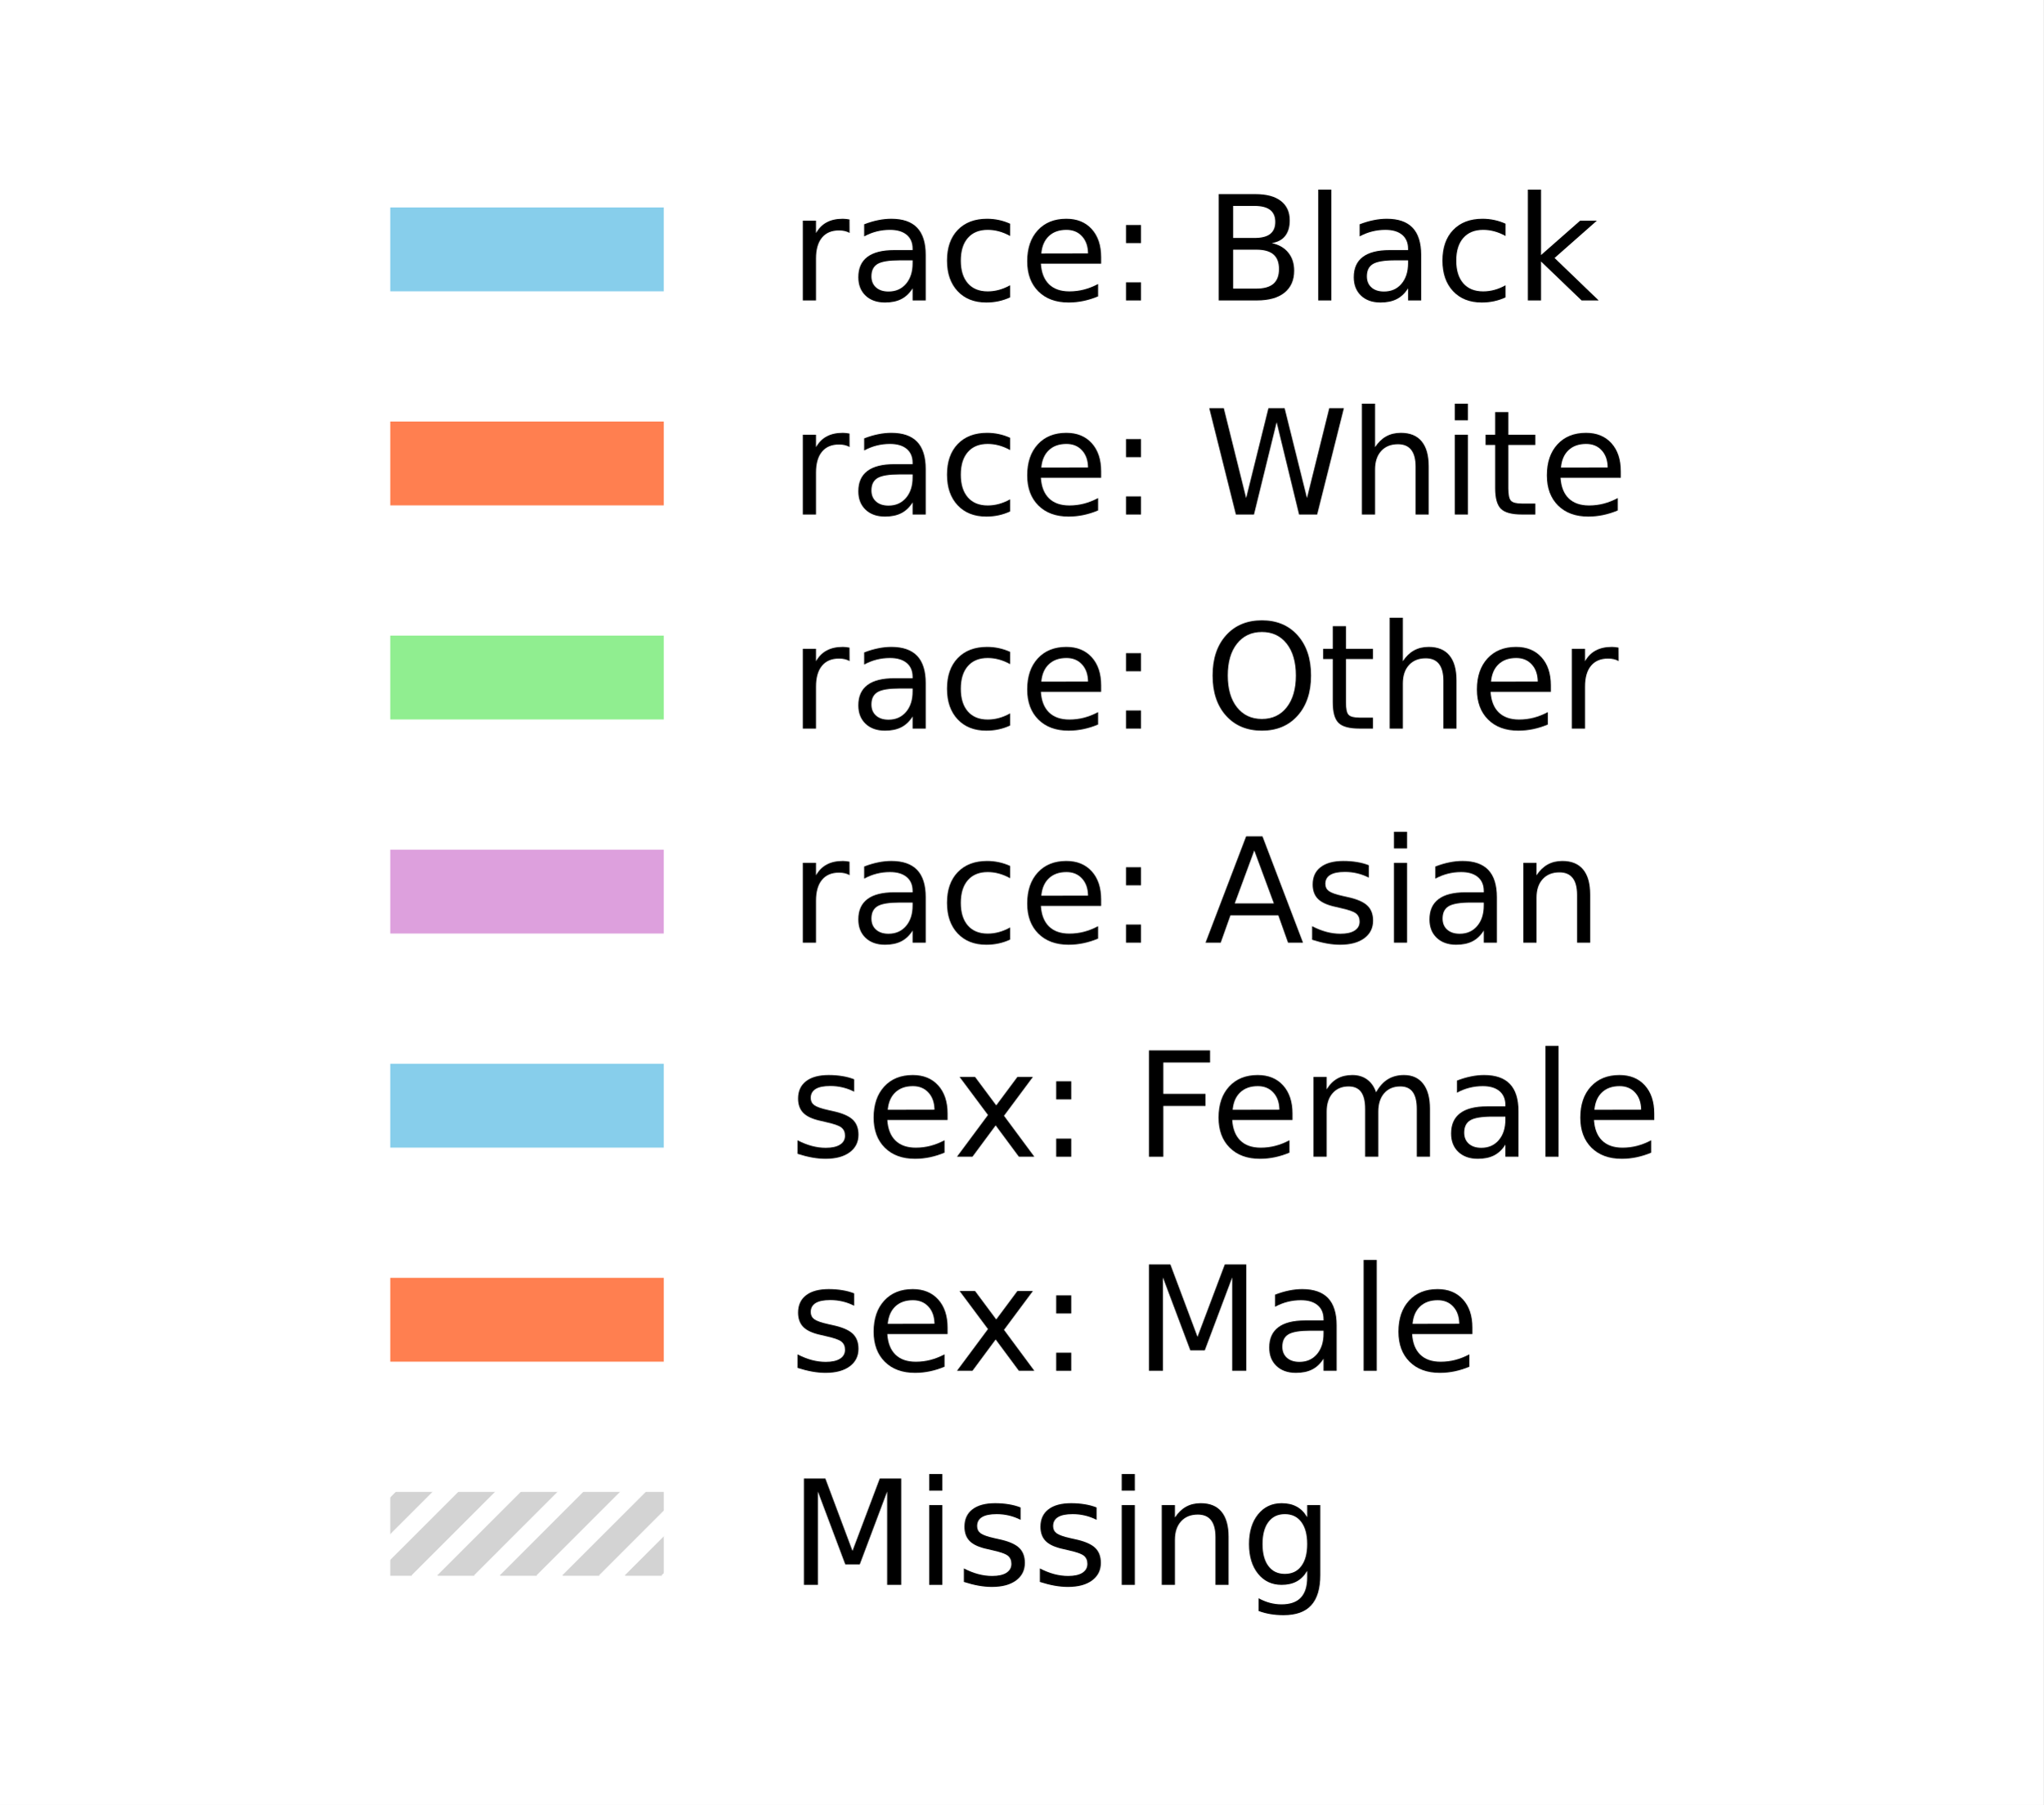
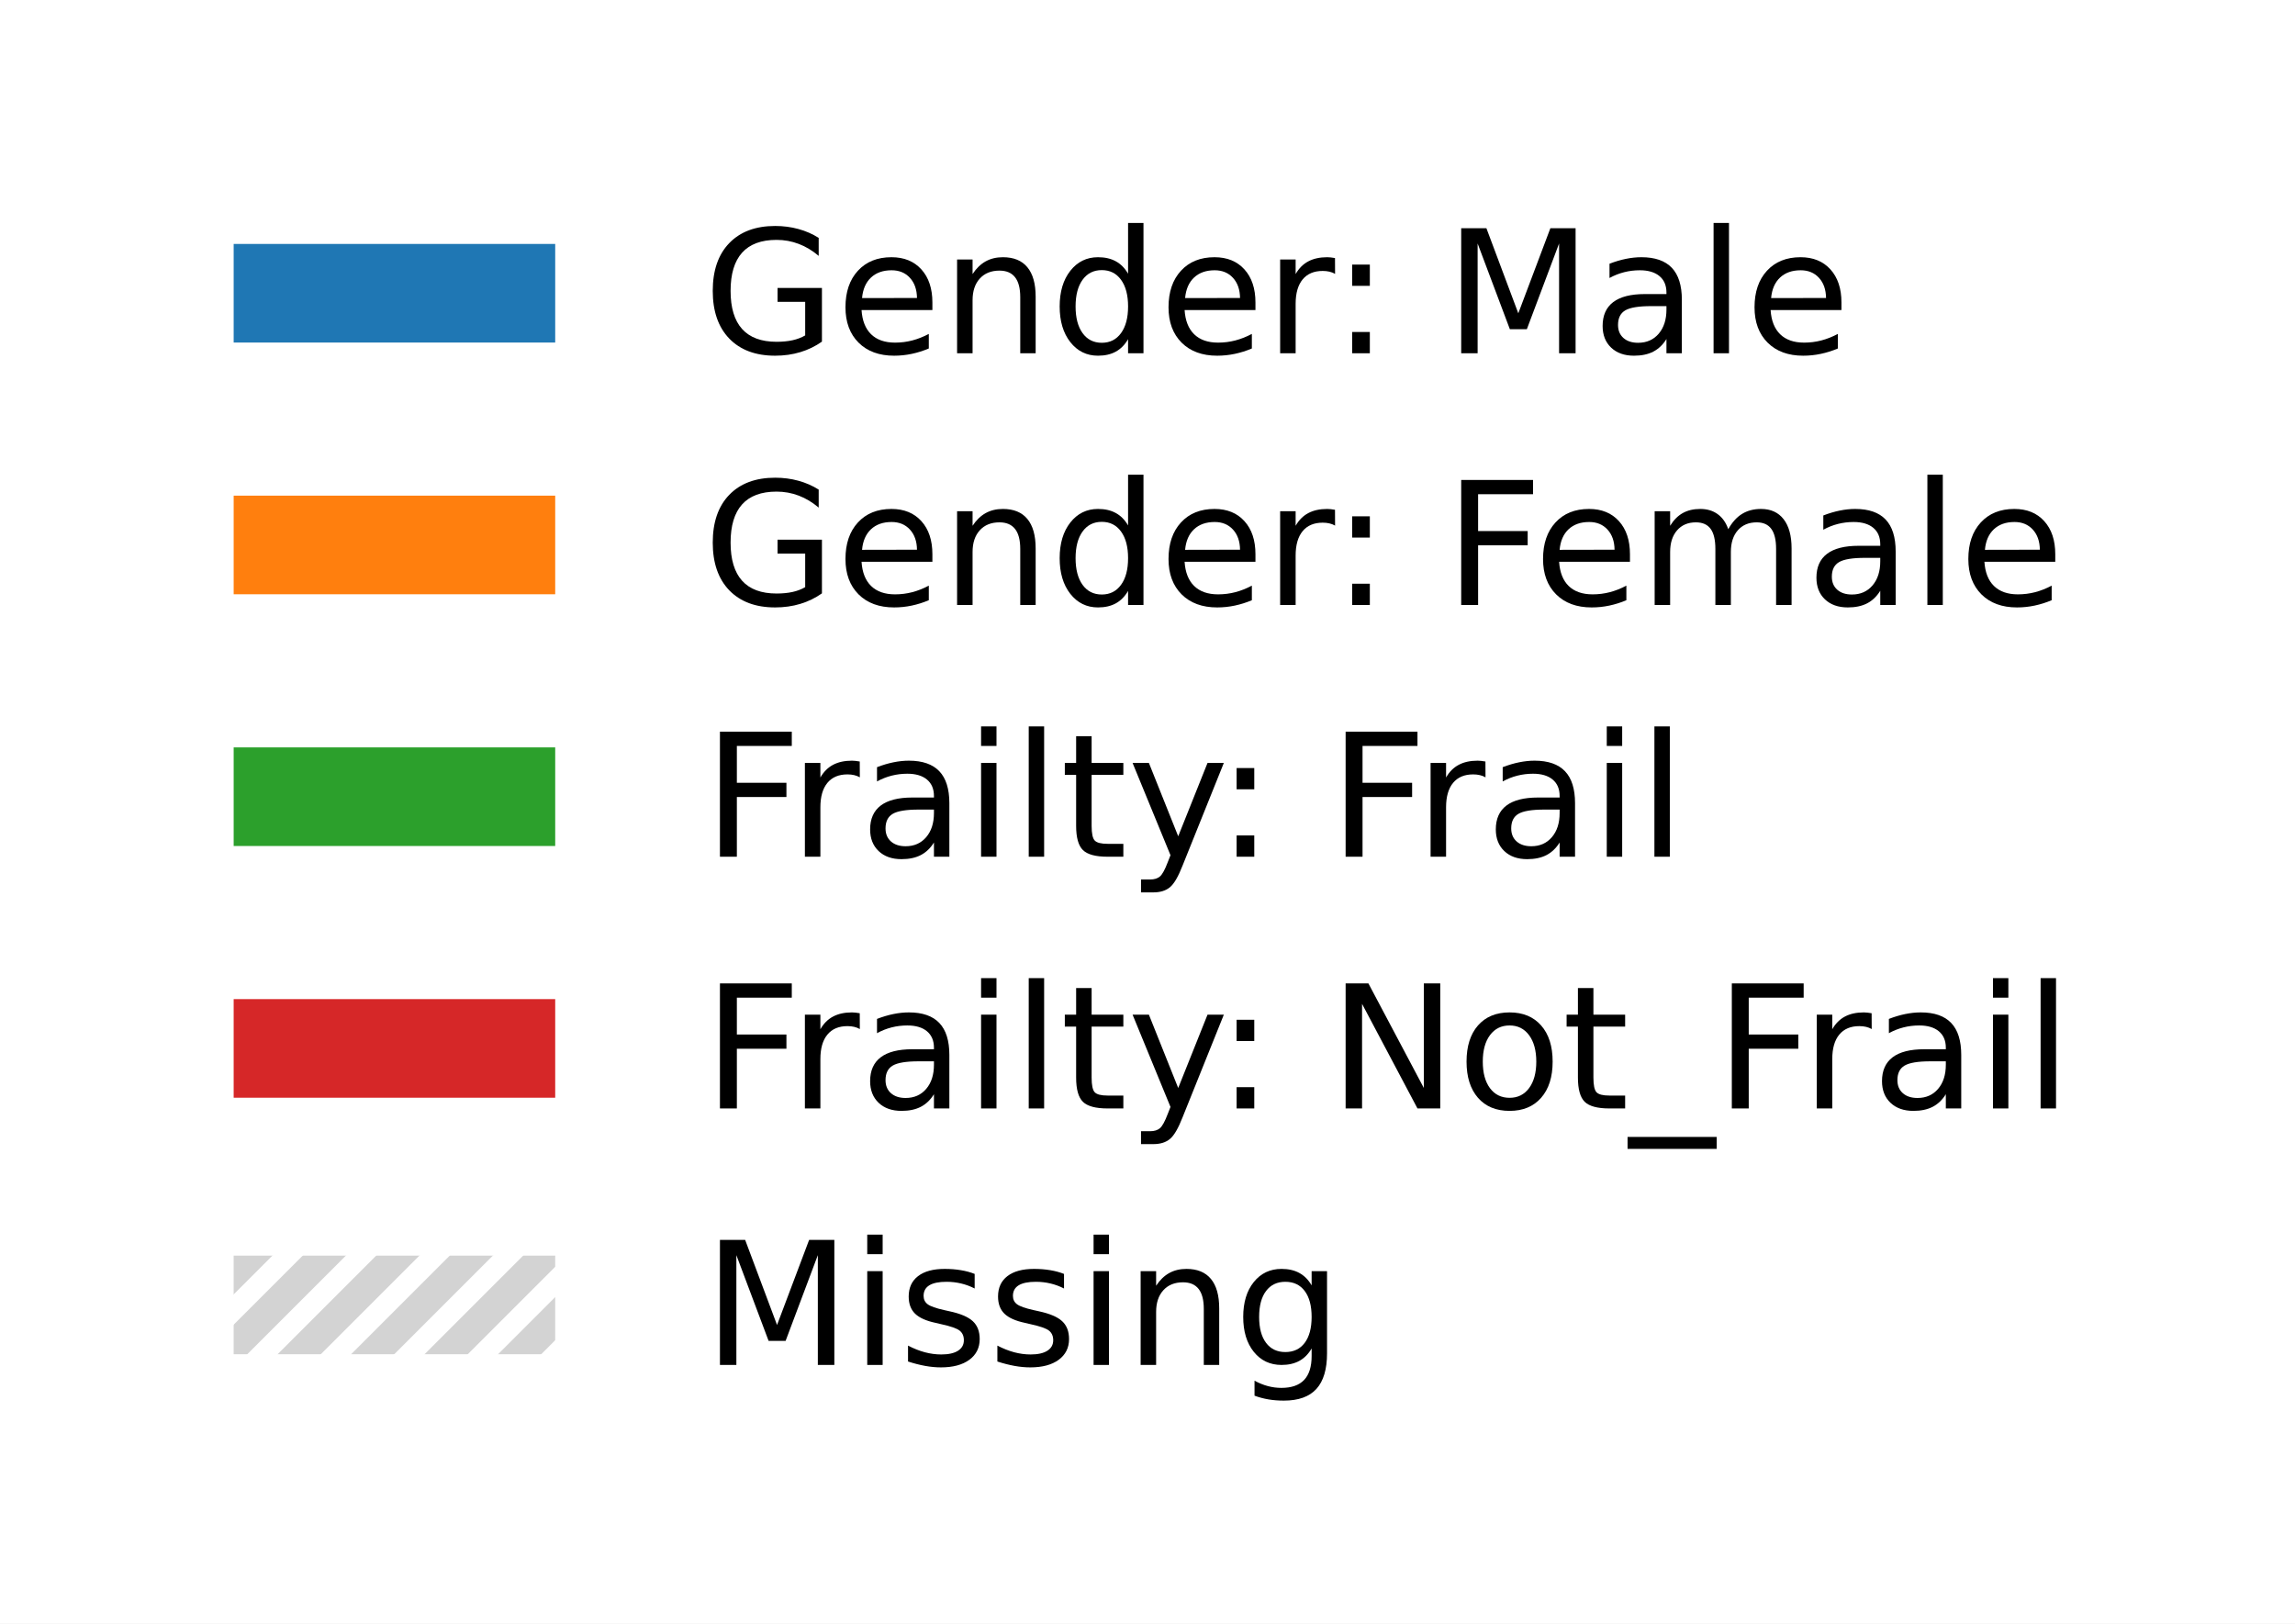
- <svg xmlns="http://www.w3.org/2000/svg" xmlns:xlink="http://www.w3.org/1999/xlink" width="112.05pt" height="98.998pt" viewBox="0 0 112.05 98.998" version="1.1">
+ <svg xmlns="http://www.w3.org/2000/svg" xmlns:xlink="http://www.w3.org/1999/xlink" width="107.06pt" height="75.735pt" viewBox="0 0 107.06 75.735" version="1.1">
  <defs>
    <style type="text/css">*{stroke-linejoin: round; stroke-linecap: butt}</style>
  </defs>
  <g id="figure_1">
    <g id="patch_1">
-       <path d="M 0 98.998  L 112.05 98.998  L 112.05 0  L 0 0  z " style="fill: #ffffff" />
+       <path d="M 0 75.735  L 107.06 75.735  L 107.06 0  L 0 0  z " style="fill: #ffffff" />
    </g>
    <g id="axes_1">
      <g id="legend_1">
        <g id="patch_2">
-           <path d="M 20.902 16.479  L 36.902 16.479  L 36.902 10.879  L 20.902 10.879  z " style="fill: #87ceeb; stroke: #ffffff; stroke-linejoin: miter" />
+           <path d="M 10.4 16.479  L 26.4 16.479  L 26.4 10.879  L 10.4 10.879  z " style="fill: #1f77b4; stroke: #ffffff; stroke-linejoin: miter" />
        </g>
        <g id="text_1">
-           <g transform="translate(43.30188 16.47875) scale(0.08 -0.08)">
+           <g transform="translate(32.8 16.47875) scale(0.08 -0.08)">
            <defs>
+               <path id="DejaVuSans-47" d="M 3809 666  L 3809 1919  L 2778 1919  L 2778 2438  L 4434 2438  L 4434 434  Q 4069 175 3628 42  Q 3188 -91 2688 -91  Q 1594 -91 976 548  Q 359 1188 359 2328  Q 359 3472 976 4111  Q 1594 4750 2688 4750  Q 3144 4750 3555 4637  Q 3966 4525 4313 4306  L 4313 3634  Q 3963 3931 3569 4081  Q 3175 4231 2741 4231  Q 1884 4231 1454 3753  Q 1025 3275 1025 2328  Q 1025 1384 1454 906  Q 1884 428 2741 428  Q 3075 428 3337 486  Q 3600 544 3809 666  z " transform="scale(0.015625)" />
+               <path id="DejaVuSans-65" d="M 3597 1894  L 3597 1613  L 953 1613  Q 991 1019 1311 708  Q 1631 397 2203 397  Q 2534 397 2845 478  Q 3156 559 3463 722  L 3463 178  Q 3153 47 2828 -22  Q 2503 -91 2169 -91  Q 1331 -91 842 396  Q 353 884 353 1716  Q 353 2575 817 3079  Q 1281 3584 2069 3584  Q 2775 3584 3186 3129  Q 3597 2675 3597 1894  z M 3022 2063  Q 3016 2534 2758 2815  Q 2500 3097 2075 3097  Q 1594 3097 1305 2825  Q 1016 2553 972 2059  L 3022 2063  z " transform="scale(0.015625)" />
+               <path id="DejaVuSans-6e" d="M 3513 2113  L 3513 0  L 2938 0  L 2938 2094  Q 2938 2591 2744 2837  Q 2550 3084 2163 3084  Q 1697 3084 1428 2787  Q 1159 2491 1159 1978  L 1159 0  L 581 0  L 581 3500  L 1159 3500  L 1159 2956  Q 1366 3272 1645 3428  Q 1925 3584 2291 3584  Q 2894 3584 3203 3211  Q 3513 2838 3513 2113  z " transform="scale(0.015625)" />
+               <path id="DejaVuSans-64" d="M 2906 2969  L 2906 4863  L 3481 4863  L 3481 0  L 2906 0  L 2906 525  Q 2725 213 2448 61  Q 2172 -91 1784 -91  Q 1150 -91 751 415  Q 353 922 353 1747  Q 353 2572 751 3078  Q 1150 3584 1784 3584  Q 2172 3584 2448 3432  Q 2725 3281 2906 2969  z M 947 1747  Q 947 1113 1208 752  Q 1469 391 1925 391  Q 2381 391 2643 752  Q 2906 1113 2906 1747  Q 2906 2381 2643 2742  Q 2381 3103 1925 3103  Q 1469 3103 1208 2742  Q 947 2381 947 1747  z " transform="scale(0.015625)" />
              <path id="DejaVuSans-72" d="M 2631 2963  Q 2534 3019 2420 3045  Q 2306 3072 2169 3072  Q 1681 3072 1420 2755  Q 1159 2438 1159 1844  L 1159 0  L 581 0  L 581 3500  L 1159 3500  L 1159 2956  Q 1341 3275 1631 3429  Q 1922 3584 2338 3584  Q 2397 3584 2469 3576  Q 2541 3569 2628 3553  L 2631 2963  z " transform="scale(0.015625)" />
-               <path id="DejaVuSans-61" d="M 2194 1759  Q 1497 1759 1228 1600  Q 959 1441 959 1056  Q 959 750 1161 570  Q 1363 391 1709 391  Q 2188 391 2477 730  Q 2766 1069 2766 1631  L 2766 1759  L 2194 1759  z M 3341 1997  L 3341 0  L 2766 0  L 2766 531  Q 2569 213 2275 61  Q 1981 -91 1556 -91  Q 1019 -91 701 211  Q 384 513 384 1019  Q 384 1609 779 1909  Q 1175 2209 1959 2209  L 2766 2209  L 2766 2266  Q 2766 2663 2505 2880  Q 2244 3097 1772 3097  Q 1472 3097 1187 3025  Q 903 2953 641 2809  L 641 3341  Q 956 3463 1253 3523  Q 1550 3584 1831 3584  Q 2591 3584 2966 3190  Q 3341 2797 3341 1997  z " transform="scale(0.015625)" />
-               <path id="DejaVuSans-63" d="M 3122 3366  L 3122 2828  Q 2878 2963 2633 3030  Q 2388 3097 2138 3097  Q 1578 3097 1268 2742  Q 959 2388 959 1747  Q 959 1106 1268 751  Q 1578 397 2138 397  Q 2388 397 2633 464  Q 2878 531 3122 666  L 3122 134  Q 2881 22 2623 -34  Q 2366 -91 2075 -91  Q 1284 -91 818 406  Q 353 903 353 1747  Q 353 2603 823 3093  Q 1294 3584 2113 3584  Q 2378 3584 2631 3529  Q 2884 3475 3122 3366  z " transform="scale(0.015625)" />
-               <path id="DejaVuSans-65" d="M 3597 1894  L 3597 1613  L 953 1613  Q 991 1019 1311 708  Q 1631 397 2203 397  Q 2534 397 2845 478  Q 3156 559 3463 722  L 3463 178  Q 3153 47 2828 -22  Q 2503 -91 2169 -91  Q 1331 -91 842 396  Q 353 884 353 1716  Q 353 2575 817 3079  Q 1281 3584 2069 3584  Q 2775 3584 3186 3129  Q 3597 2675 3597 1894  z M 3022 2063  Q 3016 2534 2758 2815  Q 2500 3097 2075 3097  Q 1594 3097 1305 2825  Q 1016 2553 972 2059  L 3022 2063  z " transform="scale(0.015625)" />
              <path id="DejaVuSans-3a" d="M 750 794  L 1409 794  L 1409 0  L 750 0  L 750 794  z M 750 3309  L 1409 3309  L 1409 2516  L 750 2516  L 750 3309  z " transform="scale(0.015625)" />
              <path id="DejaVuSans-20" transform="scale(0.015625)" />
-               <path id="DejaVuSans-42" d="M 1259 2228  L 1259 519  L 2272 519  Q 2781 519 3026 730  Q 3272 941 3272 1375  Q 3272 1813 3026 2020  Q 2781 2228 2272 2228  L 1259 2228  z M 1259 4147  L 1259 2741  L 2194 2741  Q 2656 2741 2882 2914  Q 3109 3088 3109 3444  Q 3109 3797 2882 3972  Q 2656 4147 2194 4147  L 1259 4147  z M 628 4666  L 2241 4666  Q 2963 4666 3353 4366  Q 3744 4066 3744 3513  Q 3744 3084 3544 2831  Q 3344 2578 2956 2516  Q 3422 2416 3680 2098  Q 3938 1781 3938 1306  Q 3938 681 3513 340  Q 3088 0 2303 0  L 628 0  L 628 4666  z " transform="scale(0.015625)" />
+               <path id="DejaVuSans-4d" d="M 628 4666  L 1569 4666  L 2759 1491  L 3956 4666  L 4897 4666  L 4897 0  L 4281 0  L 4281 4097  L 3078 897  L 2444 897  L 1241 4097  L 1241 0  L 628 0  L 628 4666  z " transform="scale(0.015625)" />
+               <path id="DejaVuSans-61" d="M 2194 1759  Q 1497 1759 1228 1600  Q 959 1441 959 1056  Q 959 750 1161 570  Q 1363 391 1709 391  Q 2188 391 2477 730  Q 2766 1069 2766 1631  L 2766 1759  L 2194 1759  z M 3341 1997  L 3341 0  L 2766 0  L 2766 531  Q 2569 213 2275 61  Q 1981 -91 1556 -91  Q 1019 -91 701 211  Q 384 513 384 1019  Q 384 1609 779 1909  Q 1175 2209 1959 2209  L 2766 2209  L 2766 2266  Q 2766 2663 2505 2880  Q 2244 3097 1772 3097  Q 1472 3097 1187 3025  Q 903 2953 641 2809  L 641 3341  Q 956 3463 1253 3523  Q 1550 3584 1831 3584  Q 2591 3584 2966 3190  Q 3341 2797 3341 1997  z " transform="scale(0.015625)" />
              <path id="DejaVuSans-6c" d="M 603 4863  L 1178 4863  L 1178 0  L 603 0  L 603 4863  z " transform="scale(0.015625)" />
-               <path id="DejaVuSans-6b" d="M 581 4863  L 1159 4863  L 1159 1991  L 2875 3500  L 3609 3500  L 1753 1863  L 3688 0  L 2938 0  L 1159 1709  L 1159 0  L 581 0  L 581 4863  z " transform="scale(0.015625)" />
            </defs>
-             <use xlink:href="#DejaVuSans-72" />
-             <use xlink:href="#DejaVuSans-61" transform="translate(41.11328 0)" />
-             <use xlink:href="#DejaVuSans-63" transform="translate(102.3926 0)" />
-             <use xlink:href="#DejaVuSans-65" transform="translate(157.373 0)" />
-             <use xlink:href="#DejaVuSans-3a" transform="translate(218.8965 0)" />
-             <use xlink:href="#DejaVuSans-20" transform="translate(252.5879 0)" />
-             <use xlink:href="#DejaVuSans-42" transform="translate(284.375 0)" />
-             <use xlink:href="#DejaVuSans-6c" transform="translate(352.9785 0)" />
-             <use xlink:href="#DejaVuSans-61" transform="translate(380.7617 0)" />
-             <use xlink:href="#DejaVuSans-63" transform="translate(442.041 0)" />
-             <use xlink:href="#DejaVuSans-6b" transform="translate(497.0215 0)" />
+             <use xlink:href="#DejaVuSans-47" />
+             <use xlink:href="#DejaVuSans-65" x="77.49" />
+             <use xlink:href="#DejaVuSans-6e" x="139.014" />
+             <use xlink:href="#DejaVuSans-64" x="202.393" />
+             <use xlink:href="#DejaVuSans-65" x="265.869" />
+             <use xlink:href="#DejaVuSans-72" x="327.393" />
+             <use xlink:href="#DejaVuSans-3a" x="366.756" />
+             <use xlink:href="#DejaVuSans-20" x="400.447" />
+             <use xlink:href="#DejaVuSans-4d" x="432.234" />
+             <use xlink:href="#DejaVuSans-61" x="518.514" />
+             <use xlink:href="#DejaVuSans-6c" x="579.793" />
+             <use xlink:href="#DejaVuSans-65" x="607.576" />
          </g>
        </g>
        <g id="patch_3">
-           <path d="M 20.902 28.221  L 36.902 28.221  L 36.902 22.621  L 20.902 22.621  z " style="fill: #ff7f50; stroke: #ffffff; stroke-linejoin: miter" />
+           <path d="M 10.4 28.221  L 26.4 28.221  L 26.4 22.621  L 10.4 22.621  z " style="fill: #ff7f0e; stroke: #ffffff; stroke-linejoin: miter" />
        </g>
        <g id="text_2">
-           <g transform="translate(43.30188 28.22125) scale(0.08 -0.08)">
+           <g transform="translate(32.8 28.22125) scale(0.08 -0.08)">
            <defs>
-               <path id="DejaVuSans-57" d="M 213 4666  L 850 4666  L 1831 722  L 2809 4666  L 3519 4666  L 4500 722  L 5478 4666  L 6119 4666  L 4947 0  L 4153 0  L 3169 4050  L 2175 0  L 1381 0  L 213 4666  z " transform="scale(0.015625)" />
-               <path id="DejaVuSans-68" d="M 3513 2113  L 3513 0  L 2938 0  L 2938 2094  Q 2938 2591 2744 2837  Q 2550 3084 2163 3084  Q 1697 3084 1428 2787  Q 1159 2491 1159 1978  L 1159 0  L 581 0  L 581 4863  L 1159 4863  L 1159 2956  Q 1366 3272 1645 3428  Q 1925 3584 2291 3584  Q 2894 3584 3203 3211  Q 3513 2838 3513 2113  z " transform="scale(0.015625)" />
-               <path id="DejaVuSans-69" d="M 603 3500  L 1178 3500  L 1178 0  L 603 0  L 603 3500  z M 603 4863  L 1178 4863  L 1178 4134  L 603 4134  L 603 4863  z " transform="scale(0.015625)" />
-               <path id="DejaVuSans-74" d="M 1172 4494  L 1172 3500  L 2356 3500  L 2356 3053  L 1172 3053  L 1172 1153  Q 1172 725 1289 603  Q 1406 481 1766 481  L 2356 481  L 2356 0  L 1766 0  Q 1100 0 847 248  Q 594 497 594 1153  L 594 3053  L 172 3053  L 172 3500  L 594 3500  L 594 4494  L 1172 4494  z " transform="scale(0.015625)" />
+               <path id="DejaVuSans-46" d="M 628 4666  L 3309 4666  L 3309 4134  L 1259 4134  L 1259 2759  L 3109 2759  L 3109 2228  L 1259 2228  L 1259 0  L 628 0  L 628 4666  z " transform="scale(0.015625)" />
+               <path id="DejaVuSans-6d" d="M 3328 2828  Q 3544 3216 3844 3400  Q 4144 3584 4550 3584  Q 5097 3584 5394 3201  Q 5691 2819 5691 2113  L 5691 0  L 5113 0  L 5113 2094  Q 5113 2597 4934 2840  Q 4756 3084 4391 3084  Q 3944 3084 3684 2787  Q 3425 2491 3425 1978  L 3425 0  L 2847 0  L 2847 2094  Q 2847 2600 2669 2842  Q 2491 3084 2119 3084  Q 1678 3084 1418 2786  Q 1159 2488 1159 1978  L 1159 0  L 581 0  L 581 3500  L 1159 3500  L 1159 2956  Q 1356 3278 1631 3431  Q 1906 3584 2284 3584  Q 2666 3584 2933 3390  Q 3200 3197 3328 2828  z " transform="scale(0.015625)" />
            </defs>
-             <use xlink:href="#DejaVuSans-72" />
-             <use xlink:href="#DejaVuSans-61" transform="translate(41.11328 0)" />
-             <use xlink:href="#DejaVuSans-63" transform="translate(102.3926 0)" />
-             <use xlink:href="#DejaVuSans-65" transform="translate(157.373 0)" />
-             <use xlink:href="#DejaVuSans-3a" transform="translate(218.8965 0)" />
-             <use xlink:href="#DejaVuSans-20" transform="translate(252.5879 0)" />
-             <use xlink:href="#DejaVuSans-57" transform="translate(284.375 0)" />
-             <use xlink:href="#DejaVuSans-68" transform="translate(383.252 0)" />
-             <use xlink:href="#DejaVuSans-69" transform="translate(446.6309 0)" />
-             <use xlink:href="#DejaVuSans-74" transform="translate(474.4141 0)" />
-             <use xlink:href="#DejaVuSans-65" transform="translate(513.623 0)" />
+             <use xlink:href="#DejaVuSans-47" />
+             <use xlink:href="#DejaVuSans-65" x="77.49" />
+             <use xlink:href="#DejaVuSans-6e" x="139.014" />
+             <use xlink:href="#DejaVuSans-64" x="202.393" />
+             <use xlink:href="#DejaVuSans-65" x="265.869" />
+             <use xlink:href="#DejaVuSans-72" x="327.393" />
+             <use xlink:href="#DejaVuSans-3a" x="366.756" />
+             <use xlink:href="#DejaVuSans-20" x="400.447" />
+             <use xlink:href="#DejaVuSans-46" x="432.234" />
+             <use xlink:href="#DejaVuSans-65" x="484.254" />
+             <use xlink:href="#DejaVuSans-6d" x="545.777" />
+             <use xlink:href="#DejaVuSans-61" x="643.189" />
+             <use xlink:href="#DejaVuSans-6c" x="704.469" />
+             <use xlink:href="#DejaVuSans-65" x="732.252" />
          </g>
        </g>
        <g id="patch_4">
-           <path d="M 20.902 39.964  L 36.902 39.964  L 36.902 34.364  L 20.902 34.364  z " style="fill: #90ee90; stroke: #ffffff; stroke-linejoin: miter" />
+           <path d="M 10.4 39.964  L 26.4 39.964  L 26.4 34.364  L 10.4 34.364  z " style="fill: #2ca02c; stroke: #ffffff; stroke-linejoin: miter" />
        </g>
        <g id="text_3">
-           <g transform="translate(43.30188 39.96375) scale(0.08 -0.08)">
+           <g transform="translate(32.8 39.96375) scale(0.08 -0.08)">
            <defs>
-               <path id="DejaVuSans-4f" d="M 2522 4238  Q 1834 4238 1429 3725  Q 1025 3213 1025 2328  Q 1025 1447 1429 934  Q 1834 422 2522 422  Q 3209 422 3611 934  Q 4013 1447 4013 2328  Q 4013 3213 3611 3725  Q 3209 4238 2522 4238  z M 2522 4750  Q 3503 4750 4090 4092  Q 4678 3434 4678 2328  Q 4678 1225 4090 567  Q 3503 -91 2522 -91  Q 1538 -91 948 565  Q 359 1222 359 2328  Q 359 3434 948 4092  Q 1538 4750 2522 4750  z " transform="scale(0.015625)" />
+               <path id="DejaVuSans-69" d="M 603 3500  L 1178 3500  L 1178 0  L 603 0  L 603 3500  z M 603 4863  L 1178 4863  L 1178 4134  L 603 4134  L 603 4863  z " transform="scale(0.015625)" />
+               <path id="DejaVuSans-74" d="M 1172 4494  L 1172 3500  L 2356 3500  L 2356 3053  L 1172 3053  L 1172 1153  Q 1172 725 1289 603  Q 1406 481 1766 481  L 2356 481  L 2356 0  L 1766 0  Q 1100 0 847 248  Q 594 497 594 1153  L 594 3053  L 172 3053  L 172 3500  L 594 3500  L 594 4494  L 1172 4494  z " transform="scale(0.015625)" />
+               <path id="DejaVuSans-79" d="M 2059 -325  Q 1816 -950 1584 -1140  Q 1353 -1331 966 -1331  L 506 -1331  L 506 -850  L 844 -850  Q 1081 -850 1212 -737  Q 1344 -625 1503 -206  L 1606 56  L 191 3500  L 800 3500  L 1894 763  L 2988 3500  L 3597 3500  L 2059 -325  z " transform="scale(0.015625)" />
            </defs>
-             <use xlink:href="#DejaVuSans-72" />
-             <use xlink:href="#DejaVuSans-61" transform="translate(41.11328 0)" />
-             <use xlink:href="#DejaVuSans-63" transform="translate(102.3926 0)" />
-             <use xlink:href="#DejaVuSans-65" transform="translate(157.373 0)" />
-             <use xlink:href="#DejaVuSans-3a" transform="translate(218.8965 0)" />
-             <use xlink:href="#DejaVuSans-20" transform="translate(252.5879 0)" />
-             <use xlink:href="#DejaVuSans-4f" transform="translate(284.375 0)" />
-             <use xlink:href="#DejaVuSans-74" transform="translate(363.0859 0)" />
-             <use xlink:href="#DejaVuSans-68" transform="translate(402.2949 0)" />
-             <use xlink:href="#DejaVuSans-65" transform="translate(465.6738 0)" />
-             <use xlink:href="#DejaVuSans-72" transform="translate(527.1973 0)" />
+             <use xlink:href="#DejaVuSans-46" />
+             <use xlink:href="#DejaVuSans-72" x="50.27" />
+             <use xlink:href="#DejaVuSans-61" x="91.383" />
+             <use xlink:href="#DejaVuSans-69" x="152.662" />
+             <use xlink:href="#DejaVuSans-6c" x="180.445" />
+             <use xlink:href="#DejaVuSans-74" x="208.229" />
+             <use xlink:href="#DejaVuSans-79" x="247.438" />
+             <use xlink:href="#DejaVuSans-3a" x="299.367" />
+             <use xlink:href="#DejaVuSans-20" x="333.059" />
+             <use xlink:href="#DejaVuSans-46" x="364.846" />
+             <use xlink:href="#DejaVuSans-72" x="415.115" />
+             <use xlink:href="#DejaVuSans-61" x="456.229" />
+             <use xlink:href="#DejaVuSans-69" x="517.508" />
+             <use xlink:href="#DejaVuSans-6c" x="545.291" />
          </g>
        </g>
        <g id="patch_5">
-           <path d="M 20.902 51.706  L 36.902 51.706  L 36.902 46.106  L 20.902 46.106  z " style="fill: #dda0dd; stroke: #ffffff; stroke-linejoin: miter" />
+           <path d="M 10.4 51.706  L 26.4 51.706  L 26.4 46.106  L 10.4 46.106  z " style="fill: #d62728; stroke: #ffffff; stroke-linejoin: miter" />
        </g>
        <g id="text_4">
-           <g transform="translate(43.30188 51.70625) scale(0.08 -0.08)">
+           <g transform="translate(32.8 51.70625) scale(0.08 -0.08)">
            <defs>
-               <path id="DejaVuSans-41" d="M 2188 4044  L 1331 1722  L 3047 1722  L 2188 4044  z M 1831 4666  L 2547 4666  L 4325 0  L 3669 0  L 3244 1197  L 1141 1197  L 716 0  L 50 0  L 1831 4666  z " transform="scale(0.015625)" />
-               <path id="DejaVuSans-73" d="M 2834 3397  L 2834 2853  Q 2591 2978 2328 3040  Q 2066 3103 1784 3103  Q 1356 3103 1142 2972  Q 928 2841 928 2578  Q 928 2378 1081 2264  Q 1234 2150 1697 2047  L 1894 2003  Q 2506 1872 2764 1633  Q 3022 1394 3022 966  Q 3022 478 2636 193  Q 2250 -91 1575 -91  Q 1294 -91 989 -36  Q 684 19 347 128  L 347 722  Q 666 556 975 473  Q 1284 391 1588 391  Q 1994 391 2212 530  Q 2431 669 2431 922  Q 2431 1156 2273 1281  Q 2116 1406 1581 1522  L 1381 1569  Q 847 1681 609 1914  Q 372 2147 372 2553  Q 372 3047 722 3315  Q 1072 3584 1716 3584  Q 2034 3584 2315 3537  Q 2597 3491 2834 3397  z " transform="scale(0.015625)" />
-               <path id="DejaVuSans-6e" d="M 3513 2113  L 3513 0  L 2938 0  L 2938 2094  Q 2938 2591 2744 2837  Q 2550 3084 2163 3084  Q 1697 3084 1428 2787  Q 1159 2491 1159 1978  L 1159 0  L 581 0  L 581 3500  L 1159 3500  L 1159 2956  Q 1366 3272 1645 3428  Q 1925 3584 2291 3584  Q 2894 3584 3203 3211  Q 3513 2838 3513 2113  z " transform="scale(0.015625)" />
+               <path id="DejaVuSans-4e" d="M 628 4666  L 1478 4666  L 3547 763  L 3547 4666  L 4159 4666  L 4159 0  L 3309 0  L 1241 3903  L 1241 0  L 628 0  L 628 4666  z " transform="scale(0.015625)" />
+               <path id="DejaVuSans-6f" d="M 1959 3097  Q 1497 3097 1228 2736  Q 959 2375 959 1747  Q 959 1119 1226 758  Q 1494 397 1959 397  Q 2419 397 2687 759  Q 2956 1122 2956 1747  Q 2956 2369 2687 2733  Q 2419 3097 1959 3097  z M 1959 3584  Q 2709 3584 3137 3096  Q 3566 2609 3566 1747  Q 3566 888 3137 398  Q 2709 -91 1959 -91  Q 1206 -91 779 398  Q 353 888 353 1747  Q 353 2609 779 3096  Q 1206 3584 1959 3584  z " transform="scale(0.015625)" />
+               <path id="DejaVuSans-5f" d="M 3263 -1063  L 3263 -1509  L -63 -1509  L -63 -1063  L 3263 -1063  z " transform="scale(0.015625)" />
            </defs>
-             <use xlink:href="#DejaVuSans-72" />
-             <use xlink:href="#DejaVuSans-61" transform="translate(41.11328 0)" />
-             <use xlink:href="#DejaVuSans-63" transform="translate(102.3926 0)" />
-             <use xlink:href="#DejaVuSans-65" transform="translate(157.373 0)" />
-             <use xlink:href="#DejaVuSans-3a" transform="translate(218.8965 0)" />
-             <use xlink:href="#DejaVuSans-20" transform="translate(252.5879 0)" />
-             <use xlink:href="#DejaVuSans-41" transform="translate(284.375 0)" />
-             <use xlink:href="#DejaVuSans-73" transform="translate(352.7832 0)" />
-             <use xlink:href="#DejaVuSans-69" transform="translate(404.8828 0)" />
-             <use xlink:href="#DejaVuSans-61" transform="translate(432.666 0)" />
-             <use xlink:href="#DejaVuSans-6e" transform="translate(493.9453 0)" />
+             <use xlink:href="#DejaVuSans-46" />
+             <use xlink:href="#DejaVuSans-72" x="50.27" />
+             <use xlink:href="#DejaVuSans-61" x="91.383" />
+             <use xlink:href="#DejaVuSans-69" x="152.662" />
+             <use xlink:href="#DejaVuSans-6c" x="180.445" />
+             <use xlink:href="#DejaVuSans-74" x="208.229" />
+             <use xlink:href="#DejaVuSans-79" x="247.438" />
+             <use xlink:href="#DejaVuSans-3a" x="299.367" />
+             <use xlink:href="#DejaVuSans-20" x="333.059" />
+             <use xlink:href="#DejaVuSans-4e" x="364.846" />
+             <use xlink:href="#DejaVuSans-6f" x="439.65" />
+             <use xlink:href="#DejaVuSans-74" x="500.832" />
+             <use xlink:href="#DejaVuSans-5f" x="540.041" />
+             <use xlink:href="#DejaVuSans-46" x="590.041" />
+             <use xlink:href="#DejaVuSans-72" x="640.311" />
+             <use xlink:href="#DejaVuSans-61" x="681.424" />
+             <use xlink:href="#DejaVuSans-69" x="742.703" />
+             <use xlink:href="#DejaVuSans-6c" x="770.486" />
          </g>
        </g>
        <g id="patch_6">
-           <path d="M 20.902 63.449  L 36.902 63.449  L 36.902 57.849  L 20.902 57.849  z " style="fill: #87ceeb; stroke: #ffffff; stroke-linejoin: miter" />
+           <path d="M 10.4 63.671  L 26.4 63.671  L 26.4 58.071  L 10.4 58.071  z " style="fill: url(#hd0f4ef9ee8); stroke: #ffffff; stroke-linejoin: miter" />
        </g>
        <g id="text_5">
-           <g transform="translate(43.30188 63.44875) scale(0.08 -0.08)">
+           <g transform="translate(32.8 63.67125) scale(0.08 -0.08)">
            <defs>
-               <path id="DejaVuSans-78" d="M 3513 3500  L 2247 1797  L 3578 0  L 2900 0  L 1881 1375  L 863 0  L 184 0  L 1544 1831  L 300 3500  L 978 3500  L 1906 2253  L 2834 3500  L 3513 3500  z " transform="scale(0.015625)" />
-               <path id="DejaVuSans-46" d="M 628 4666  L 3309 4666  L 3309 4134  L 1259 4134  L 1259 2759  L 3109 2759  L 3109 2228  L 1259 2228  L 1259 0  L 628 0  L 628 4666  z " transform="scale(0.015625)" />
-               <path id="DejaVuSans-6d" d="M 3328 2828  Q 3544 3216 3844 3400  Q 4144 3584 4550 3584  Q 5097 3584 5394 3201  Q 5691 2819 5691 2113  L 5691 0  L 5113 0  L 5113 2094  Q 5113 2597 4934 2840  Q 4756 3084 4391 3084  Q 3944 3084 3684 2787  Q 3425 2491 3425 1978  L 3425 0  L 2847 0  L 2847 2094  Q 2847 2600 2669 2842  Q 2491 3084 2119 3084  Q 1678 3084 1418 2786  Q 1159 2488 1159 1978  L 1159 0  L 581 0  L 581 3500  L 1159 3500  L 1159 2956  Q 1356 3278 1631 3431  Q 1906 3584 2284 3584  Q 2666 3584 2933 3390  Q 3200 3197 3328 2828  z " transform="scale(0.015625)" />
-             </defs>
-             <use xlink:href="#DejaVuSans-73" />
-             <use xlink:href="#DejaVuSans-65" transform="translate(52.09961 0)" />
-             <use xlink:href="#DejaVuSans-78" transform="translate(111.873 0)" />
-             <use xlink:href="#DejaVuSans-3a" transform="translate(171.0527 0)" />
-             <use xlink:href="#DejaVuSans-20" transform="translate(204.7441 0)" />
-             <use xlink:href="#DejaVuSans-46" transform="translate(236.5312 0)" />
-             <use xlink:href="#DejaVuSans-65" transform="translate(288.5508 0)" />
-             <use xlink:href="#DejaVuSans-6d" transform="translate(350.0742 0)" />
-             <use xlink:href="#DejaVuSans-61" transform="translate(447.4863 0)" />
-             <use xlink:href="#DejaVuSans-6c" transform="translate(508.7656 0)" />
-             <use xlink:href="#DejaVuSans-65" transform="translate(536.5488 0)" />
-           </g>
-         </g>
-         <g id="patch_7">
-           <path d="M 20.902 75.191  L 36.902 75.191  L 36.902 69.591  L 20.902 69.591  z " style="fill: #ff7f50; stroke: #ffffff; stroke-linejoin: miter" />
-         </g>
-         <g id="text_6">
-           <g transform="translate(43.30188 75.19125) scale(0.08 -0.08)">
-             <defs>
-               <path id="DejaVuSans-4d" d="M 628 4666  L 1569 4666  L 2759 1491  L 3956 4666  L 4897 4666  L 4897 0  L 4281 0  L 4281 4097  L 3078 897  L 2444 897  L 1241 4097  L 1241 0  L 628 0  L 628 4666  z " transform="scale(0.015625)" />
-             </defs>
-             <use xlink:href="#DejaVuSans-73" />
-             <use xlink:href="#DejaVuSans-65" transform="translate(52.09961 0)" />
-             <use xlink:href="#DejaVuSans-78" transform="translate(111.873 0)" />
-             <use xlink:href="#DejaVuSans-3a" transform="translate(171.0527 0)" />
-             <use xlink:href="#DejaVuSans-20" transform="translate(204.7441 0)" />
-             <use xlink:href="#DejaVuSans-4d" transform="translate(236.5312 0)" />
-             <use xlink:href="#DejaVuSans-61" transform="translate(322.8105 0)" />
-             <use xlink:href="#DejaVuSans-6c" transform="translate(384.0898 0)" />
-             <use xlink:href="#DejaVuSans-65" transform="translate(411.873 0)" />
-           </g>
-         </g>
-         <g id="patch_8">
-           <path d="M 20.902 86.934  L 36.902 86.934  L 36.902 81.334  L 20.902 81.334  z " style="fill: url(#h4e7e6be157); stroke: #ffffff; stroke-linejoin: miter" />
-         </g>
-         <g id="text_7">
-           <g transform="translate(43.30188 86.93375) scale(0.08 -0.08)">
-             <defs>
+               <path id="DejaVuSans-73" d="M 2834 3397  L 2834 2853  Q 2591 2978 2328 3040  Q 2066 3103 1784 3103  Q 1356 3103 1142 2972  Q 928 2841 928 2578  Q 928 2378 1081 2264  Q 1234 2150 1697 2047  L 1894 2003  Q 2506 1872 2764 1633  Q 3022 1394 3022 966  Q 3022 478 2636 193  Q 2250 -91 1575 -91  Q 1294 -91 989 -36  Q 684 19 347 128  L 347 722  Q 666 556 975 473  Q 1284 391 1588 391  Q 1994 391 2212 530  Q 2431 669 2431 922  Q 2431 1156 2273 1281  Q 2116 1406 1581 1522  L 1381 1569  Q 847 1681 609 1914  Q 372 2147 372 2553  Q 372 3047 722 3315  Q 1072 3584 1716 3584  Q 2034 3584 2315 3537  Q 2597 3491 2834 3397  z " transform="scale(0.015625)" />
              <path id="DejaVuSans-67" d="M 2906 1791  Q 2906 2416 2648 2759  Q 2391 3103 1925 3103  Q 1463 3103 1205 2759  Q 947 2416 947 1791  Q 947 1169 1205 825  Q 1463 481 1925 481  Q 2391 481 2648 825  Q 2906 1169 2906 1791  z M 3481 434  Q 3481 -459 3084 -895  Q 2688 -1331 1869 -1331  Q 1566 -1331 1297 -1286  Q 1028 -1241 775 -1147  L 775 -588  Q 1028 -725 1275 -790  Q 1522 -856 1778 -856  Q 2344 -856 2625 -561  Q 2906 -266 2906 331  L 2906 616  Q 2728 306 2450 153  Q 2172 0 1784 0  Q 1141 0 747 490  Q 353 981 353 1791  Q 353 2603 747 3093  Q 1141 3584 1784 3584  Q 2172 3584 2450 3431  Q 2728 3278 2906 2969  L 2906 3500  L 3481 3500  L 3481 434  z " transform="scale(0.015625)" />
            </defs>
            <use xlink:href="#DejaVuSans-4d" />
-             <use xlink:href="#DejaVuSans-69" transform="translate(86.2793 0)" />
-             <use xlink:href="#DejaVuSans-73" transform="translate(114.0625 0)" />
-             <use xlink:href="#DejaVuSans-73" transform="translate(166.1621 0)" />
-             <use xlink:href="#DejaVuSans-69" transform="translate(218.2617 0)" />
-             <use xlink:href="#DejaVuSans-6e" transform="translate(246.0449 0)" />
-             <use xlink:href="#DejaVuSans-67" transform="translate(309.4238 0)" />
+             <use xlink:href="#DejaVuSans-69" x="86.279" />
+             <use xlink:href="#DejaVuSans-73" x="114.062" />
+             <use xlink:href="#DejaVuSans-73" x="166.162" />
+             <use xlink:href="#DejaVuSans-69" x="218.262" />
+             <use xlink:href="#DejaVuSans-6e" x="246.045" />
+             <use xlink:href="#DejaVuSans-67" x="309.424" />
          </g>
        </g>
      </g>
    </g>
  </g>
  <defs>
-     <pattern id="h4e7e6be157" patternUnits="userSpaceOnUse" x="0" y="0" width="72" height="72">
+     <pattern id="hd0f4ef9ee8" patternUnits="userSpaceOnUse" x="0" y="0" width="72" height="72">
      <rect x="0" y="0" width="73" height="73" fill="#d3d3d3" />
      <path d="M -36 36  L 36 -36  M -34.286 37.714  L 37.714 -34.286  M -32.571 39.429  L 39.429 -32.571  M -30.857 41.143  L 41.143 -30.857  M -29.143 42.857  L 42.857 -29.143  M -27.429 44.571  L 44.571 -27.429  M -25.714 46.286  L 46.286 -25.714  M -24 48  L 48 -24  M -22.286 49.714  L 49.714 -22.286  M -20.571 51.429  L 51.429 -20.571  M -18.857 53.143  L 53.143 -18.857  M -17.143 54.857  L 54.857 -17.143  M -15.429 56.571  L 56.571 -15.429  M -13.714 58.286  L 58.286 -13.714  M -12 60  L 60 -12  M -10.286 61.714  L 61.714 -10.286  M -8.571 63.429  L 63.429 -8.571  M -6.857 65.143  L 65.143 -6.857  M -5.143 66.857  L 66.857 -5.143  M -3.429 68.571  L 68.571 -3.429  M -1.714 70.286  L 70.286 -1.714  M 0 72  L 72 0  M 1.714 73.714  L 73.714 1.714  M 3.429 75.429  L 75.429 3.429  M 5.143 77.143  L 77.143 5.143  M 6.857 78.857  L 78.857 6.857  M 8.571 80.571  L 80.571 8.571  M 10.286 82.286  L 82.286 10.286  M 12 84  L 84 12  M 13.714 85.714  L 85.714 13.714  M 15.429 87.429  L 87.429 15.429  M 17.143 89.143  L 89.143 17.143  M 18.857 90.857  L 90.857 18.857  M 20.571 92.571  L 92.571 20.571  M 22.286 94.286  L 94.286 22.286  M 24 96  L 96 24  M 25.714 97.714  L 97.714 25.714  M 27.429 99.429  L 99.429 27.429  M 29.143 101.143  L 101.143 29.143  M 30.857 102.857  L 102.857 30.857  M 32.571 104.571  L 104.571 32.571  M 34.286 106.286  L 106.286 34.286  M 36 108  L 108 36  " style="fill: #ffffff; stroke: #ffffff; stroke-width: 1.0; stroke-linecap: butt; stroke-linejoin: miter" />
    </pattern>
  </defs>
</svg>
